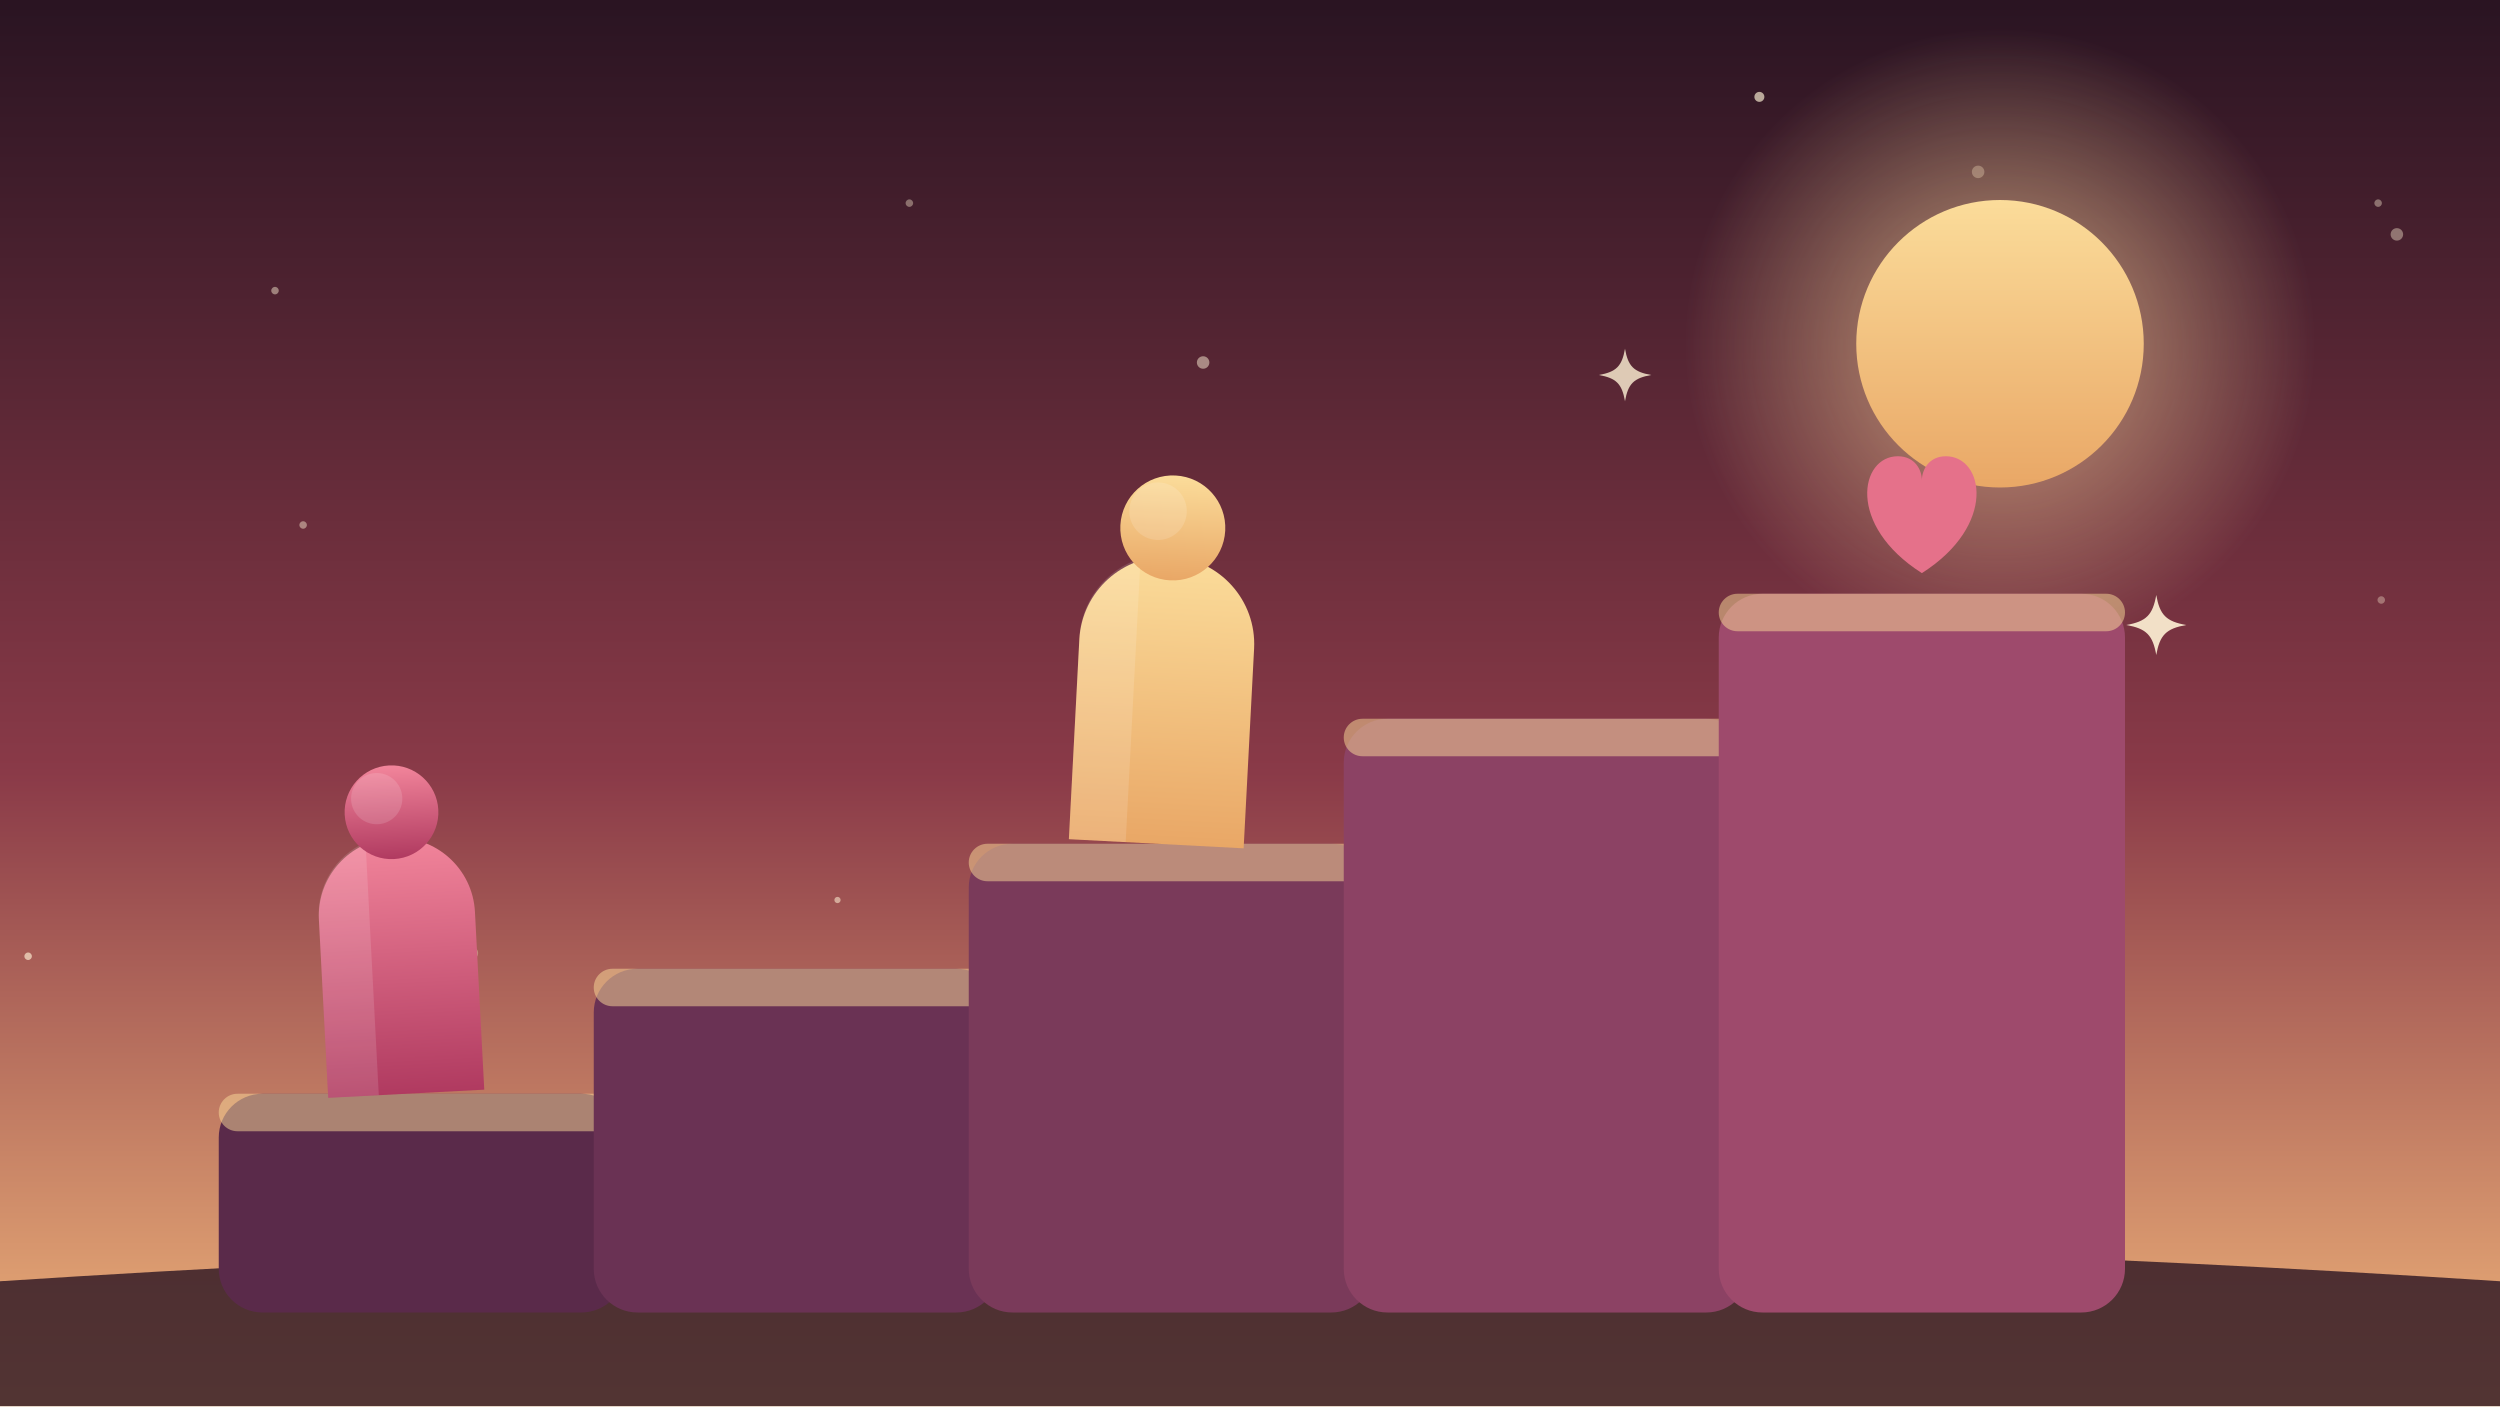
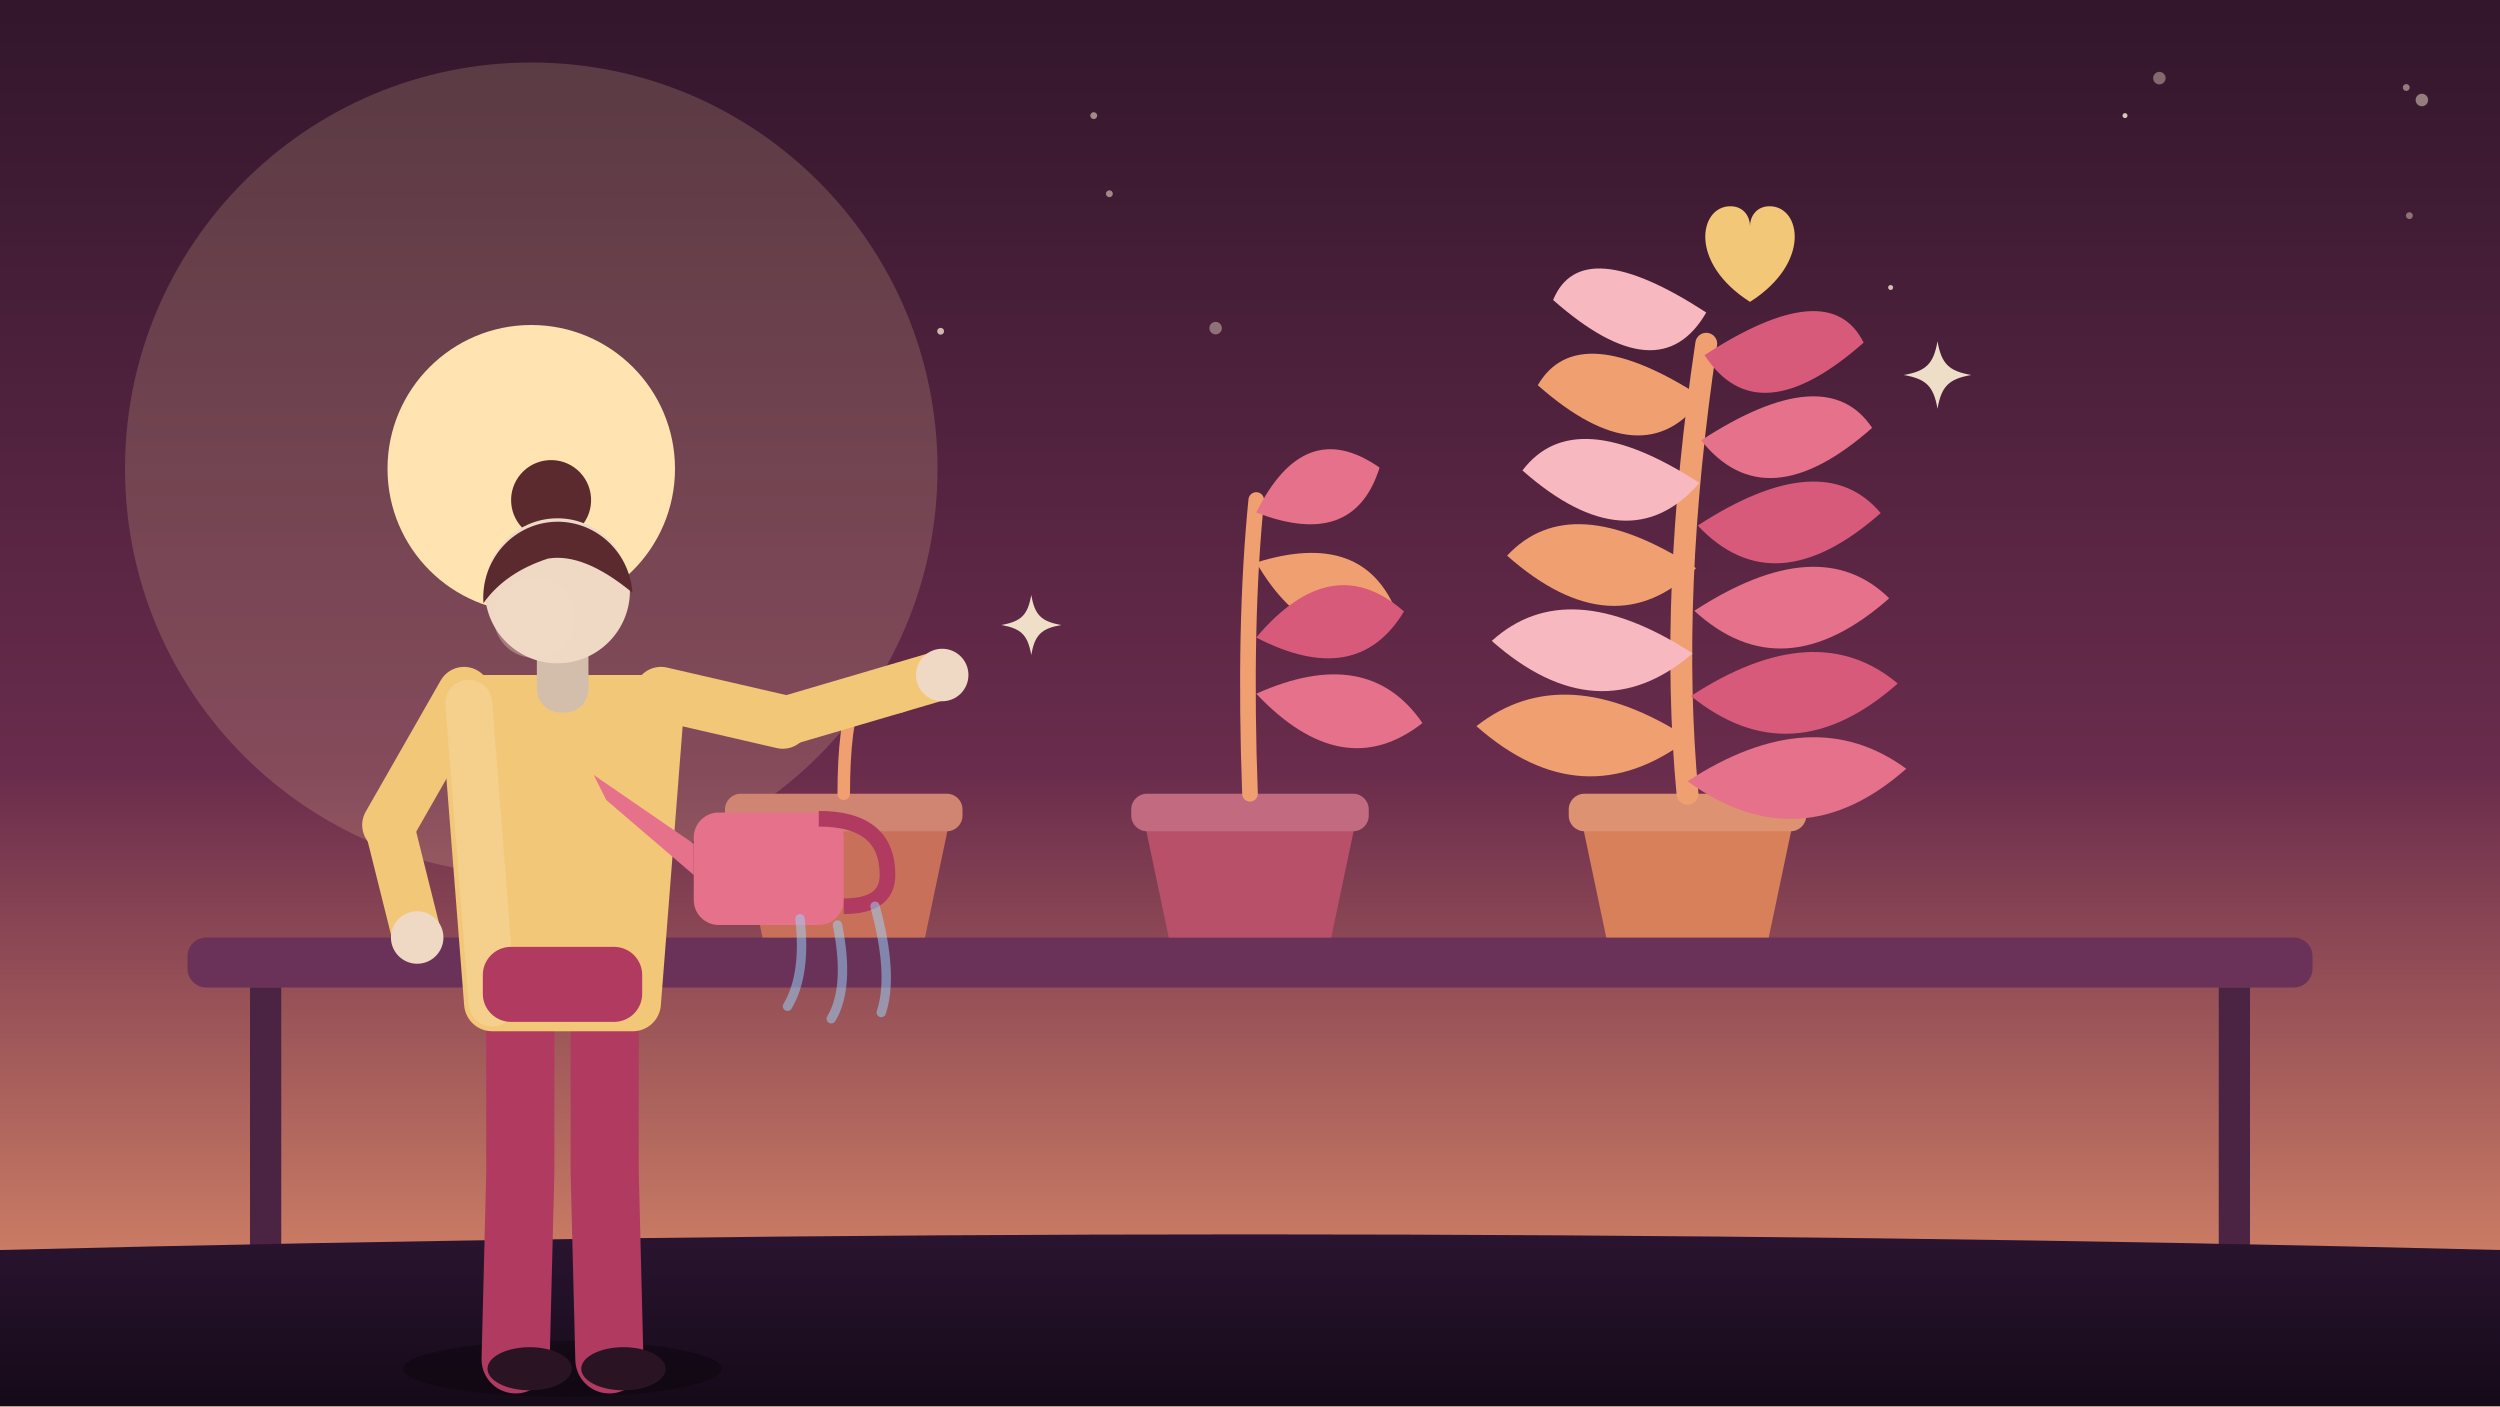
<svg xmlns="http://www.w3.org/2000/svg" viewBox="0 0 800 450" preserveAspectRatio="xMidYMid slice">
  <defs>
-     <linearGradient id="a3g" x1="0" y1="0" x2="0" y2="1">
-       <stop offset="0" stop-color="#fbdc9a" />
-       <stop offset="1" stop-color="#e9a766" />
+     <linearGradient id="a3bg" x1="0" y1="0" x2="0" y2="1">
+       <stop offset="0" stop-color="#32162c" />
+       <stop offset=".55" stop-color="#6a2c4c" />
+       <stop offset="1" stop-color="#e8946c" />
    </linearGradient>
-     <linearGradient id="a3r" x1="0" y1="0" x2="0" y2="1">
-       <stop offset="0" stop-color="#f2859b" />
-       <stop offset="1" stop-color="#b03a60" />
-     </linearGradient>
-     <linearGradient id="a3c" x1="0" y1="0" x2="0" y2="1">
-       <stop offset="0" stop-color="#fff6e6" />
-       <stop offset="1" stop-color="#f0dcc0" />
-     </linearGradient>
-     <radialGradient id="a3glow" cx="50%" cy="50%" r="50%">
-       <stop offset="0" stop-color="#ffd9a0" stop-opacity=".85" />
-       <stop offset="1" stop-color="#ffd9a0" stop-opacity="0" />
-     </radialGradient>
-     <radialGradient id="a3rg" cx="50%" cy="50%" r="50%">
-       <stop offset="0" stop-color="#f2859b" stop-opacity=".8" />
-       <stop offset="1" stop-color="#f2859b" stop-opacity="0" />
-     </radialGradient>
-     <linearGradient id="a3beam" x1="0" y1="0" x2="0" y2="1">
-       <stop offset="0" stop-color="#ffe7b8" stop-opacity=".55" />
-       <stop offset="1" stop-color="#ffe7b8" stop-opacity=".02" />
-     </linearGradient>
-     <filter id="a3blur">
-       <feGaussianBlur stdDeviation="8" />
-     </filter>
  </defs>
-   <linearGradient id="a3bg" x1="0" y1="0" x2="0" y2="1">
-     <stop offset="0" stop-color="#2a1422" />
-     <stop offset=".55" stop-color="#8a3a48" />
-     <stop offset="1" stop-color="#f0b47a" />
+   <rect width="800" height="450" fill="url(#a3bg)" />
+   <linearGradient id="a3sun" x1="0" y1="0" x2="0" y2="1">
+     <stop offset="0" stop-color="#3a1a34" />
+     <stop offset="1" stop-color="#e8946c" />
  </linearGradient>
-   <rect width="800" height="450" fill="url(#a3bg)" />
-   <circle cx="496" cy="262" r="1.0" fill="#fff3d6" opacity="0.67" />
-   <circle cx="616" cy="93" r="1.0" fill="#fff3d6" opacity="0.70" />
-   <circle cx="97" cy="168" r="1.2" fill="#fff3d6" opacity="0.44" />
-   <circle cx="88" cy="93" r="1.2" fill="#fff3d6" opacity="0.45" />
-   <circle cx="151" cy="305" r="2.0" fill="#fff3d6" opacity="0.33" />
-   <circle cx="633" cy="55" r="2.0" fill="#fff3d6" opacity="0.31" />
-   <circle cx="9" cy="306" r="1.2" fill="#fff3d6" opacity="0.64" />
-   <circle cx="761" cy="65" r="1.2" fill="#fff3d6" opacity="0.39" />
-   <circle cx="762" cy="192" r="1.2" fill="#fff3d6" opacity="0.34" />
-   <circle cx="767" cy="75" r="2.0" fill="#fff3d6" opacity="0.40" />
-   <circle cx="291" cy="65" r="1.2" fill="#fff3d6" opacity="0.38" />
-   <circle cx="268" cy="288" r="1.0" fill="#fff3d6" opacity="0.55" />
-   <circle cx="563" cy="31" r="1.6" fill="#fff3d6" opacity="0.66" />
-   <circle cx="385" cy="116" r="2.0" fill="#fff3d6" opacity="0.49" />
-   <path d="M0 410 Q400.0 384 800 410 V450 H0Z" fill="#2a1422" opacity=".8" />
-   <circle cx="640" cy="110" r="101.2" fill="url(#a3glow)" opacity=".8" />
-   <circle cx="640" cy="110" r="46" fill="url(#a3g)" />
-   <rect x="70" y="350" width="130" height="70" rx="14" fill="#5a2a4a" />
-   <rect x="70" y="350" width="130" height="12" rx="6" fill="#fbdc9a" opacity=".5" />
-   <rect x="190" y="310" width="130" height="110" rx="14" fill="#6a3254" />
-   <rect x="190" y="310" width="130" height="12" rx="6" fill="#fbdc9a" opacity=".5" />
-   <rect x="310" y="270" width="130" height="150" rx="14" fill="#7a3a5a" />
-   <rect x="310" y="270" width="130" height="12" rx="6" fill="#fbdc9a" opacity=".5" />
-   <rect x="430" y="230" width="130" height="190" rx="14" fill="#8c4264" />
-   <rect x="430" y="230" width="130" height="12" rx="6" fill="#fbdc9a" opacity=".5" />
-   <rect x="550" y="190" width="130" height="230" rx="14" fill="#9e4a6c" />
-   <rect x="550" y="190" width="130" height="12" rx="6" fill="#fbdc9a" opacity=".5" />
-   <g transform="rotate(3 370 270)">
-     <path d="M342.0 270 V206.0 A28.0 28.0 0 0 1 398.0 206.0 V270 Z" fill="url(#a3g)" />
-     <path d="M342.0 270 V206.0 A28.0 28.0 0 0 1 360.2 179.1 L360.2 270 Z" fill="#fff" opacity=".13" />
-     <circle cx="370" cy="168.8" r="16.8" fill="url(#a3g)" />
-     <circle cx="365.0" cy="163.7" r="9.2" fill="#fff" opacity=".14" />
+   <circle cx="170" cy="150" r="130" fill="#ffd9a0" opacity=".18" />
+   <circle cx="170" cy="150" r="46" fill="#ffe3b0" />
+   <circle cx="605" cy="92" r="0.8" fill="#fff3d6" opacity="0.76" />
+   <circle cx="680" cy="37" r="0.8" fill="#fff3d6" opacity="0.80" />
+   <circle cx="355" cy="62" r="1.1" fill="#fff3d6" opacity="0.51" />
+   <circle cx="350" cy="37" r="1.1" fill="#fff3d6" opacity="0.52" />
+   <circle cx="389" cy="105" r="2.0" fill="#fff3d6" opacity="0.39" />
+   <circle cx="691" cy="25" r="2.0" fill="#fff3d6" opacity="0.37" />
+   <circle cx="301" cy="106" r="1.1" fill="#fff3d6" opacity="0.73" />
+   <circle cx="770" cy="28" r="1.1" fill="#fff3d6" opacity="0.46" />
+   <circle cx="771" cy="69" r="1.1" fill="#fff3d6" opacity="0.40" />
+   <circle cx="775" cy="32" r="2.0" fill="#fff3d6" opacity="0.46" />
+   <rect x="60" y="300" width="680" height="16" rx="6" fill="#6a3258" />
+   <rect x="80" y="316" width="10" height="90" fill="#4a2442" />
+   <rect x="710" y="316" width="10" height="90" fill="#4a2442" />
+   <linearGradient id="fl400" x1="0" y1="0" x2="0" y2="1">
+     <stop offset="0" stop-color="#2a1430" />
+     <stop offset="1" stop-color="#150a18" />
+   </linearGradient>
+   <path d="M0 400 Q400.0 390 800 400 V450 H0Z" fill="url(#fl400)" />
+   <path d="M236 262 H304 L296 300 H244Z" fill="#c8705a" />
+   <rect x="232" y="254" width="76" height="12" rx="5" fill="#d08572" />
+   <path d="M270 254 Q270 232 274 222" stroke="#f0a070" stroke-width="4" fill="none" stroke-linecap="round" />
+   <path d="M274 224 q16 -14 24 -2 q-12 12 -24 2z" fill="#f0a070" />
+   <path d="M272 230 q-14 -12 -22 -2 q10 12 22 2z" fill="#e5718a" />
+   <path d="M366 262 H434 L426 300 H374Z" fill="#b8506a" />
+   <rect x="362" y="254" width="76" height="12" rx="5" fill="#c26a80" />
+   <path d="M400 254 Q398 200 402 160" stroke="#f0a070" stroke-width="5" fill="none" stroke-linecap="round" />
+   <path d="M402 164 q25.2 -24 42 0 q-16.8 22 -42 0z" fill="#e5718a" transform="rotate(-20 402 164)" />
+   <path d="M402 180 q-28.8 -24 -48 0 q19.2 22 48 0z" fill="#f0a070" transform="rotate(200 402 180)" />
+   <path d="M402 204 q28.8 -24 48 0 q-19.2 22 -48 0z" fill="#d85a7a" transform="rotate(-10 402 204)" />
+   <path d="M402 222 q-32.4 -24 -54 0 q21.6 22 54 0z" fill="#e5718a" transform="rotate(190 402 222)" />
+   <path d="M402 146 q0.0 -24 0 0 q0.0 22 0 0z" fill="#f8b8c0" transform="rotate(-90 402 146)" />
+   <path d="M506 262 H574 L566 300 H514Z" fill="#d8805a" />
+   <rect x="502" y="254" width="76" height="12" rx="5" fill="#dd9372" />
+   <path d="M540 254 Q534 190 546 110" stroke="#f0a070" stroke-width="7" fill="none" stroke-linecap="round" />
+   <path d="M540.0 250.0 q40 -26 70.0 -4 q-34 30 -70.0 4z" fill="#e5718a" />
+   <path d="M540.545 236.364 q-40 -26 -68.091 -4 q34 30 68.091 4z" fill="#f0a070" />
+   <path d="M541.091 222.727 q40 -26 66.182 -4 q-34 30 -66.182 4z" fill="#d85a7a" />
+   <path d="M541.636 209.091 q-40 -26 -64.273 -4 q34 30 64.273 4z" fill="#f8b8c0" />
+   <path d="M542.182 195.455 q40 -26 62.364 -4 q-34 30 -62.364 4z" fill="#e5718a" />
+   <path d="M542.727 181.818 q-40 -26 -60.455 -4 q34 30 60.455 4z" fill="#f0a070" />
+   <path d="M543.273 168.182 q40 -26 58.545 -4 q-34 30 -58.545 4z" fill="#d85a7a" />
+   <path d="M543.818 154.545 q-40 -26 -56.636 -4 q34 30 56.636 4z" fill="#f8b8c0" />
+   <path d="M544.364 140.909 q40 -26 54.727 -4 q-34 30 -54.727 4z" fill="#e5718a" />
+   <path d="M544.909 127.273 q-40 -26 -52.818 -4 q34 30 52.818 4z" fill="#f0a070" />
+   <path d="M545.455 113.636 q40 -26 50.909 -4 q-34 30 -50.909 4z" fill="#d85a7a" />
+   <path d="M546.0 100.0 q-40 -26 -49.0 -4 q34 30 49.0 4z" fill="#f8b8c0" />
+   <path d="M0 14 C-22 0 -18 -20 -7 -20 C-2 -20 0 -16 0 -13 C0 -16 2 -20 7 -20 C18 -20 22 0 0 14 Z" transform="translate(560 84) rotate(0) scale(0.9)" fill="#f2c777" opacity="1" />
+   <path d="M0-12C1.4-4 4-1.4 12 0 4 1.4 1.4 4 0 12-1.4 4-4 1.4-12 0-4-1.4-1.4-4 0-12Z" transform="translate(620 120) scale(0.9)" fill="#fff3d6" opacity="0.9" />
+   <path d="M0-12C1.4-4 4-1.4 12 0 4 1.4 1.4 4 0 12-1.4 4-4 1.4-12 0-4-1.4-1.4-4 0-12Z" transform="translate(330 200) scale(0.8)" fill="#fff3d6" opacity="0.9" />
+   <g transform="translate(180 318) scale(1 1) translate(-180 -318)">
+     <ellipse cx="180" cy="438.0" rx="51.0" ry="9.0" fill="#000" opacity=".28" />
+     <g transform="rotate(0 180 318)">
+       <g transform="rotate(-4 180 212.2)">
+         <circle cx="180" cy="159.9" r="12.8" fill="#5b2a2e" />
+       </g>
+       <path d="M166.5 315.0 L166.5 375.0 L165.0 435.0" stroke="#b03a60" stroke-width="21.8" fill="none" stroke-linecap="round" stroke-linejoin="round" />
+       <ellipse cx="169.5" cy="438.0" rx="13.5" ry="6.9" fill="#2a1424" />
+       <path d="M193.5 315.0 L193.5 375.0 L195.0 435.0" stroke="#b03a60" stroke-width="21.8" fill="none" stroke-linecap="round" stroke-linejoin="round" />
+       <ellipse cx="199.5" cy="438.0" rx="13.5" ry="6.9" fill="#2a1424" />
+       <path d="M148.5 222.0 L124.5 264.0" stroke="#f2c777" stroke-width="17.2" fill="none" stroke-linecap="round" stroke-linejoin="round" />
+       <path d="M124.5 264.0 L133.5 300.0" stroke="#f2c777" stroke-width="15.8" fill="none" stroke-linecap="round" stroke-linejoin="round" />
+       <circle cx="133.5" cy="300.0" r="8.4" fill="#f0d9c4" />
+       <path d="M150.0 225.0 L210.0 225.0 L202.5 321.0 L157.5 321.0Z" fill="#f2c777" stroke="#f2c777" stroke-width="18.0" stroke-linejoin="round" />
+       <path d="M150.0 225.0 L157.5 321.0" stroke="#fff" stroke-opacity=".16" stroke-width="15.0" stroke-linecap="round" />
+       <rect x="154.5" y="303.0" width="51.0" height="24.0" rx="9.0" fill="#b03a60" />
+       <path d="M211.5 222.0 L250.5 231.0" stroke="#f2c777" stroke-width="17.2" fill="none" stroke-linecap="round" stroke-linejoin="round" />
+       <path d="M250.5 231.0 L301.5 216.0" stroke="#f2c777" stroke-width="15.8" fill="none" stroke-linecap="round" stroke-linejoin="round" />
+       <circle cx="301.5" cy="216.0" r="8.4" fill="#f0d9c4" />
+       <rect x="171.8" y="201.0" width="16.5" height="27.0" rx="7.5" fill="#d3beac" />
+       <g transform="rotate(-4 180 212.2)">
+         <circle cx="180" cy="189.0" r="23.2" fill="#f0d9c4" />
+         <circle cx="171.9" cy="197.1" r="12.8" fill="#f1dcc9" opacity=".35" />
+         <path d="M156.1 191.3 A23.9 24.4 0 0 1 203.9 191.3 Q189.3 177.4 177.7 178.5 Q163.7 182.0 156.1 191.3Z" fill="#5b2a2e" />
+       </g>
+     </g>
  </g>
-   <g transform="rotate(-3 130 350)">
-     <path d="M105.0 350 V293.0 A25.0 25.0 0 0 1 155.0 293.0 V350 Z" fill="url(#a3r)" />
-     <path d="M105.0 350 V293.0 A25.0 25.0 0 0 1 121.2 269.0 L121.2 350 Z" fill="#fff" opacity=".13" />
-     <circle cx="130" cy="259.8" r="15.0" fill="url(#a3r)" />
-     <circle cx="125.5" cy="255.2" r="8.2" fill="#fff" opacity=".14" />
+   <g>
+     <rect x="222" y="260" width="48" height="36" rx="8" fill="#e5718a" />
+     <path d="M222 270 L190 248 L194 256 L222 280" fill="#e5718a" />
+     <path d="M262 262 q22 0 22 18 q0 10 -14 10" stroke="#b03a60" stroke-width="5" fill="none" />
+     <path d="M268 296 q4 20 -2 30 M280 290 q6 22 2 34 M256 294 q2 18 -4 28" stroke="#9ad8ff" stroke-width="3" fill="none" stroke-linecap="round" opacity=".5" />
  </g>
-   <path d="M0 14 C-22 0 -18 -20 -7 -20 C-2 -20 0 -16 0 -13 C0 -16 2 -20 7 -20 C18 -20 22 0 0 14 Z" transform="translate(615 168) rotate(0) scale(1.1)" fill="#e5718a" opacity="1" />
-   <path d="M0-12C1.4-4 4-1.4 12 0 4 1.4 1.4 4 0 12-1.4 4-4 1.4-12 0-4-1.4-1.4-4 0-12Z" transform="translate(690 200) scale(0.8)" fill="#fff3d6" opacity="0.9" />
-   <path d="M0-12C1.4-4 4-1.4 12 0 4 1.4 1.4 4 0 12-1.4 4-4 1.4-12 0-4-1.4-1.4-4 0-12Z" transform="translate(520 120) scale(0.7)" fill="#fff3d6" opacity="0.8" />
</svg>
